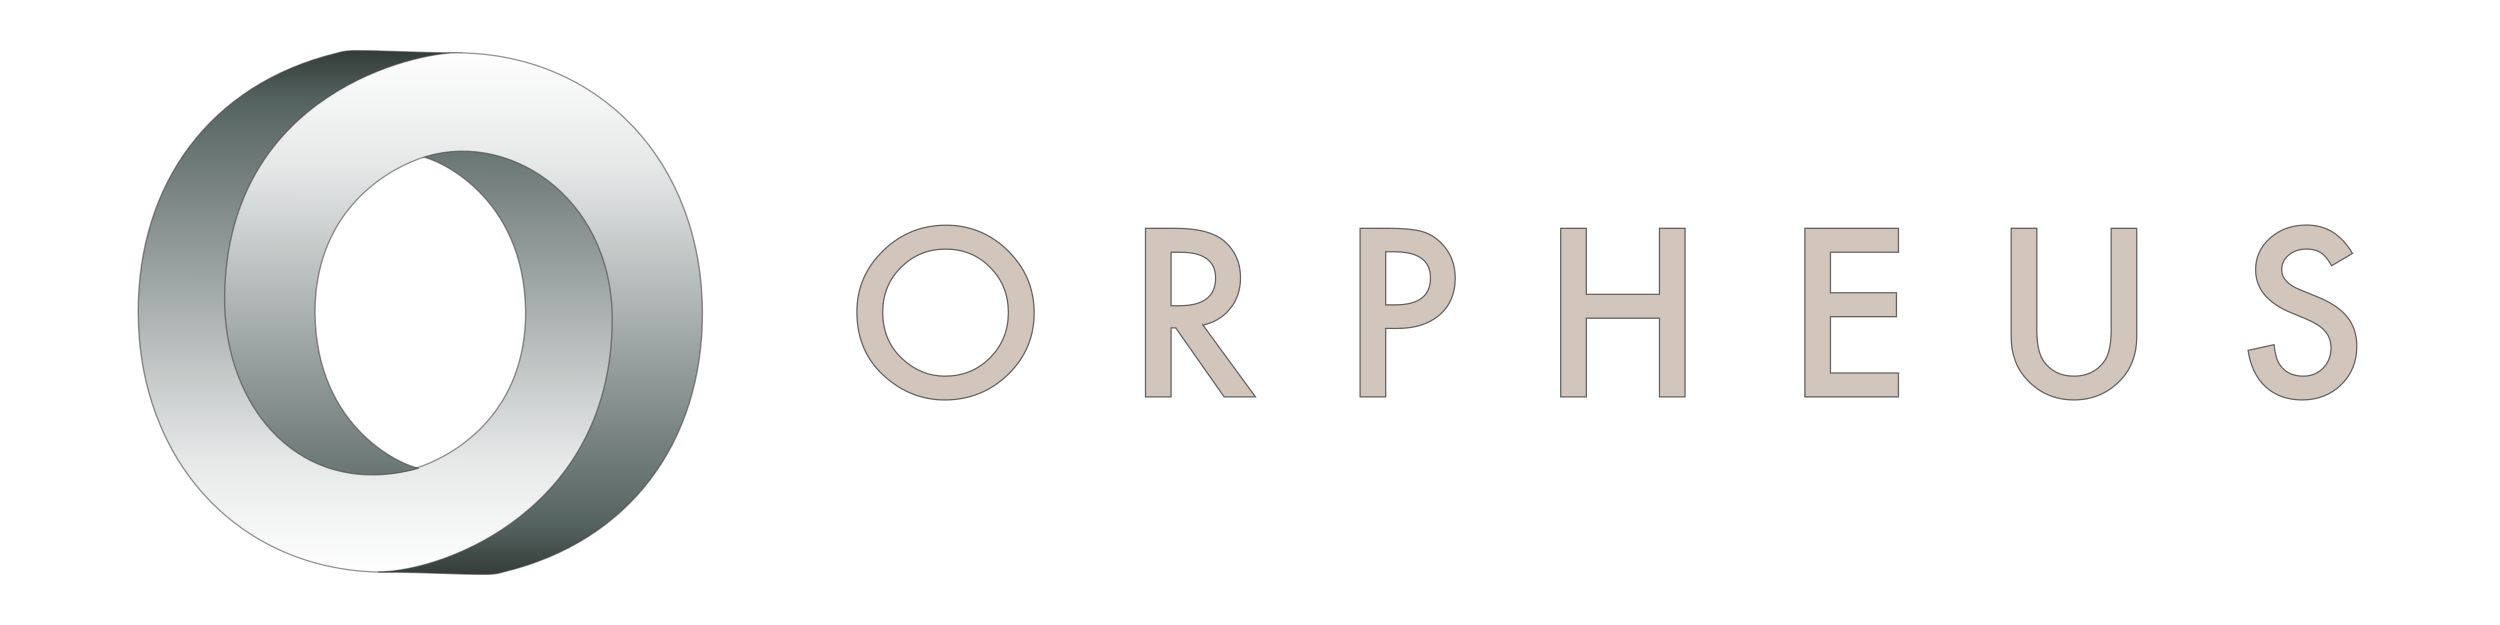
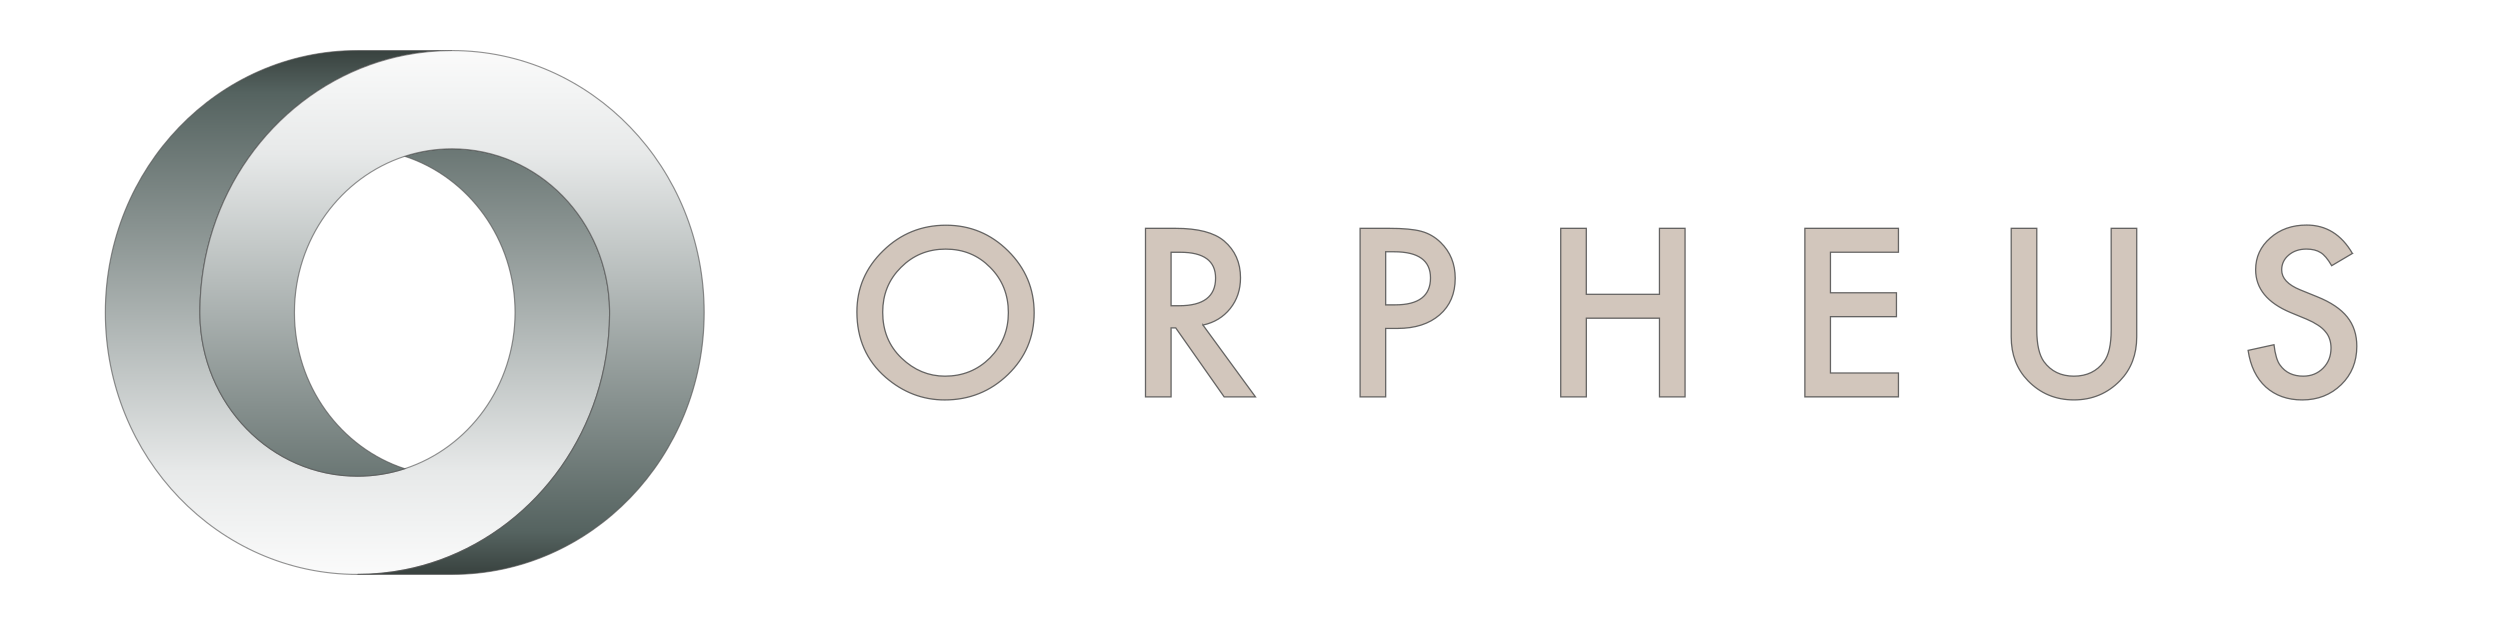
- <svg xmlns="http://www.w3.org/2000/svg" xmlns:xlink="http://www.w3.org/1999/xlink" width="200" height="50">
-   <defs>
-     <linearGradient id="A" x1="81.575" y1="158.404" x2="81.785" y2="-1.725" gradientUnits="userSpaceOnUse">
-       <stop offset="0" stop-color="#fdfdfd" />
-       <stop offset=".207" stop-color="#e6e8e8" />
-       <stop offset=".896" stop-color="#556360" />
-       <stop stop-color="#303835" offset="1" />
+ <svg xmlns="http://www.w3.org/2000/svg" xmlns:xlink="http://www.w3.org/1999/xlink" width="200" height="50" version="1.1" id="svg5">
+   <defs id="defs4">
+     <linearGradient id="mainGradientRight" xlink:href="#mainGradientBase" gradientUnits="userSpaceOnUse" gradientTransform="matrix(-1.014573,0,0,-0.9978439,64.4372,54.58794)" x1="30" y1="52" x2="30" y2="8" />
+     <linearGradient id="mainGradientBase" gradientUnits="userSpaceOnUse" spreadMethod="pad">
+       <stop offset="0" stop-color="#fdfdfd" id="stop8" />
+       <stop offset="0.21" stop-color="#e6e8e8" id="stop7" style="stop-color:#e7e9e9;stop-opacity:1;" />
+       <stop offset="0.90" stop-color="#556360" id="stop6" />
+       <stop stop-color="#303835" offset="1" id="stop5" />
    </linearGradient>
+     <linearGradient xlink:href="#mainGradientBase" id="mainGradientLeft" x1="30" y1="52" x2="30" y2="8" gradientUnits="userSpaceOnUse" gradientTransform="matrix(1.014573,0,0,0.9978439,3.5628,-5.282695)" />
  </defs>
-   <g transform="matrix(.273098 0 0 .273098 -38.16724 -15.81102)">
-     <g transform="matrix(1.036179 0 0 .953874 164.1557 72.88899)" stroke-width=".406">
-       <path d="M95.705 32.442C128.883 22.316 151.03 50.89 150.603 85.23 149.818 148.273 95.728 160 85.364 160c-40.892 0-69.836-33.796-69.836-80.036 0-39.185 20.232-69.824 56.049-79.333l1.715-.481c.543-.138 1.784-.283 2.642-.298l.872-.011c8.916-.036 13.335.533 30.447.74C88.58.649 41.03 19.764 41.03 78.251c0 38.141 30.413 58.96 54.792 49.138 10.914-4.397 29.232-17.484 29.232-47.171-.287-36.194-25.564-47.292-29.349-47.776z" fill="url(#A)" id="B" fill-rule="evenodd" stroke="#423d3d" stroke-width=".406" stroke-dasharray="none" stroke-opacity=".55" />
-       <use xlink:href="#B" transform="rotate(180 95.27808 80.25)" fill="#3f3a3a" stroke="#3f3a3a" />
-     </g>
-     <path d="M390.771 149.239q0-10.417 7.693-17.895 7.657-7.478 18.395-7.478 10.623 0 18.218 7.54 7.622 7.549 7.622 18.124 0 10.654-7.657 18.071-7.693 7.452-18.564 7.452-9.623 0-17.28-6.616-8.428-7.329-8.428-19.188zm7.56.106q0 8.182 5.533 13.461 5.506 5.279 12.712 5.279 7.817 0 13.19-5.367 5.373-5.446 5.373-13.25 0-7.892-5.311-13.232-5.276-5.367-13.057-5.367-7.755 0-13.102 5.367-5.338 5.305-5.338 13.109zm93.809 3.765l15.386 21.045h-9.171L484.164 153.946h-1.354v20.209h-7.498v-49.374h8.79q9.844 0 14.217 3.678 4.825 4.1 4.825 10.813 0 5.244-3.019 9.018-3.028 3.774-7.985 4.83zm-9.33-5.657h2.39q10.641 0 10.641-8.094 0-7.566-10.357-7.566h-2.673zm62.861 6.651v20.059h-7.498v-49.383h8.498q6.241 0 9.428.871 3.213.862 5.666 3.255 4.276 4.161 4.276 10.496 0 6.774-4.568 10.733-4.577 3.968-12.323 3.968zm0-6.906h2.797q10.331 0 10.331-7.892 0-7.654-10.649-7.654h-2.479zm58.771-3.097h21.423v-19.32h7.507v49.374h-7.498v-23.05h-21.423v23.05h-7.507v-49.374h7.498zm91.437-12.317h-19.918v11.868h19.334v7.003h-19.334v16.496h19.918v7.003h-27.416v-49.374h27.416zm40.526-7.003v29.737q0 6.37 2.089 9.308 3.125 4.258 8.782 4.258 5.701 0 8.817-4.258 2.098-2.842 2.098-9.299v-29.746h7.489v31.778q0 7.804-4.887 12.854-5.506 5.631-13.518 5.631-8.011 0-13.473-5.631-4.895-5.05-4.895-12.845v-31.787zm92.464 7.355l-6.082 3.59q-1.709-2.947-3.249-3.845-1.611-1.021-4.161-1.021-3.116 0-5.179 1.76-2.054 1.724-2.054 4.346 0 3.616 5.4 5.824l4.957 2.015q6.055 2.428 8.852 5.947 2.797 3.484 2.797 8.569 0 6.81-4.568 11.261-4.603 4.469-11.42 4.469-6.471 0-10.685-3.801-4.152-3.809-5.179-10.716l7.587-1.663q.522 4.346 1.806 6.009 2.319 3.202 6.754 3.202 3.506 0 5.825-2.34 2.319-2.331 2.319-5.912 0-1.443-.416-2.622-.39-1.214-1.257-2.199-.841-1.029-2.187-1.892-1.354-.897-3.222-1.698l-4.789-1.98q-10.207-4.285-10.207-12.537 0-5.56 4.285-9.308 4.276-3.774 10.649-3.774 8.587 0 13.42 8.314z" stroke-opacity=".84" fill="#d2c6bc" stroke="#4d4d4d" stroke-width=".378" />
+   <g transform="matrix(.273098 0 0 .273098 -38.16724 -15.81102)" id="g5">
+     <path d="M390.771 149.239q0-10.417 7.693-17.895 7.657-7.478 18.395-7.478 10.623 0 18.218 7.54 7.622 7.549 7.622 18.124 0 10.654-7.657 18.071-7.693 7.452-18.564 7.452-9.623 0-17.28-6.616-8.428-7.329-8.428-19.188zm7.56.106q0 8.182 5.533 13.461 5.506 5.279 12.712 5.279 7.817 0 13.19-5.367 5.373-5.446 5.373-13.25 0-7.892-5.311-13.232-5.276-5.367-13.057-5.367-7.755 0-13.102 5.367-5.338 5.305-5.338 13.109zm93.809 3.765l15.386 21.045h-9.171L484.164 153.946h-1.354v20.209h-7.498v-49.374h8.79q9.844 0 14.217 3.678 4.825 4.1 4.825 10.813 0 5.244-3.019 9.018-3.028 3.774-7.985 4.83zm-9.33-5.657h2.39q10.641 0 10.641-8.094 0-7.566-10.357-7.566h-2.673zm62.861 6.651v20.059h-7.498v-49.383h8.498q6.241 0 9.428.871 3.213.862 5.666 3.255 4.276 4.161 4.276 10.496 0 6.774-4.568 10.733-4.577 3.968-12.323 3.968zm0-6.906h2.797q10.331 0 10.331-7.892 0-7.654-10.649-7.654h-2.479zm58.771-3.097h21.423v-19.32h7.507v49.374h-7.498v-23.05h-21.423v23.05h-7.507v-49.374h7.498zm91.437-12.317h-19.918v11.868h19.334v7.003h-19.334v16.496h19.918v7.003h-27.416v-49.374h27.416zm40.526-7.003v29.737q0 6.37 2.089 9.308 3.125 4.258 8.782 4.258 5.701 0 8.817-4.258 2.098-2.842 2.098-9.299v-29.746h7.489v31.778q0 7.804-4.887 12.854-5.506 5.631-13.518 5.631-8.011 0-13.473-5.631-4.895-5.05-4.895-12.845v-31.787zm92.464 7.355l-6.082 3.59q-1.709-2.947-3.249-3.845-1.611-1.021-4.161-1.021-3.116 0-5.179 1.76-2.054 1.724-2.054 4.346 0 3.616 5.4 5.824l4.957 2.015q6.055 2.428 8.852 5.947 2.797 3.484 2.797 8.569 0 6.81-4.568 11.261-4.603 4.469-11.42 4.469-6.471 0-10.685-3.801-4.152-3.809-5.179-10.716l7.587-1.663q.522 4.346 1.806 6.009 2.319 3.202 6.754 3.202 3.506 0 5.825-2.34 2.319-2.331 2.319-5.912 0-1.443-.416-2.622-.39-1.214-1.257-2.199-.841-1.029-2.187-1.892-1.354-.897-3.222-1.698l-4.789-1.98q-10.207-4.285-10.207-12.537 0-5.56 4.285-9.308 4.276-3.774 10.649-3.774 8.587 0 13.42 8.314z" stroke-opacity=".84" fill="#d2c6bc" stroke="#4d4d4d" stroke-width=".378" id="path4" />
+   </g>
+   <g id="layer1" transform="matrix(1.043478,0,0,0.9999538,-3.09826,0.3475465)">
+     <path fill="url(#mainGradientLeft)" fill-opacity="1" d="m 30.376,3.698 c -10.675,0 -19.33,9.382 -19.33,20.955 0,11.572 8.655,20.955 19.33,20.955 1.239,0 2.45,-0.126 3.624,-0.368 a 18.983,20.578 0 0 0 2.695,-0.778 c 7.521,-2.819 12.938,-10.53 13.01,-19.624 0,-0.061 9.03e-4,-0.124 9.03e-4,-0.185 0,-0.061 -9.03e-4,-0.124 -9.03e-4,-0.185 -0.091,-7.149 -5.464,-12.912 -12.081,-12.912 -1.262,0 -2.481,0.21 -3.624,0.599 4.902,1.669 8.457,6.633 8.457,12.498 0,5.865 -3.555,10.829 -8.457,12.498 -1.144,0.389 -2.362,0.599 -3.624,0.599 -6.616,0 -11.989,-5.763 -12.081,-12.912 -6.04e-4,-0.061 -6.04e-4,-0.124 -6.04e-4,-0.185 0,-0.061 0,-0.124 6.04e-4,-0.185 0.072,-9.094 5.489,-16.805 13.01,-19.624 A 18.983,20.578 0 0 1 34,4.066 C 35.174,3.824 36.385,3.698 37.624,3.698 Z m 0,0" stroke="#4d4d4d" stroke-opacity="0.61" stroke-width="0.091" stroke-dasharray="none" opacity="1" id="leftmost" style="fill:url(#mainGradientLeft)" />
+     <path fill="url(#mainGradientRight)" fill-opacity="1" fill-rule="nonzero" d="M 34,4.066 A 18.983,20.578 0 0 0 31.305,4.844 C 23.784,7.663 18.367,15.374 18.295,24.468 c -6.04e-4,0.061 -6.04e-4,0.123 -6.04e-4,0.185 0,0.061 0,0.124 6.04e-4,0.185 0.091,7.148 5.465,12.912 12.081,12.912 1.262,0 2.481,-0.21 3.624,-0.599 -4.902,-1.669 -8.457,-6.633 -8.457,-12.498 0,-5.865 3.555,-10.829 8.457,-12.498 1.144,-0.389 2.362,-0.599 3.624,-0.599 6.616,0 11.989,5.763 12.081,12.912 0,0.061 9.03e-4,0.123 9.03e-4,0.185 0,0.061 -9.03e-4,0.124 -9.03e-4,0.185 -0.072,9.093 -5.489,16.804 -13.01,19.624 A 18.983,20.578 0 0 1 34,45.239 c -1.174,0.242 -2.385,0.368 -3.624,0.368 h 7.249 c 10.675,0 19.33,-9.382 19.33,-20.955 C 56.955,13.08 48.3,3.698 37.624,3.698 36.385,3.698 35.174,3.824 34,4.066" stroke="#4d4d4d" stroke-opacity="0.61" stroke-width="0.091" stroke-dasharray="none" opacity="1" id="rightmost" style="fill:url(#mainGradientRight)" />
  </g>
</svg>
